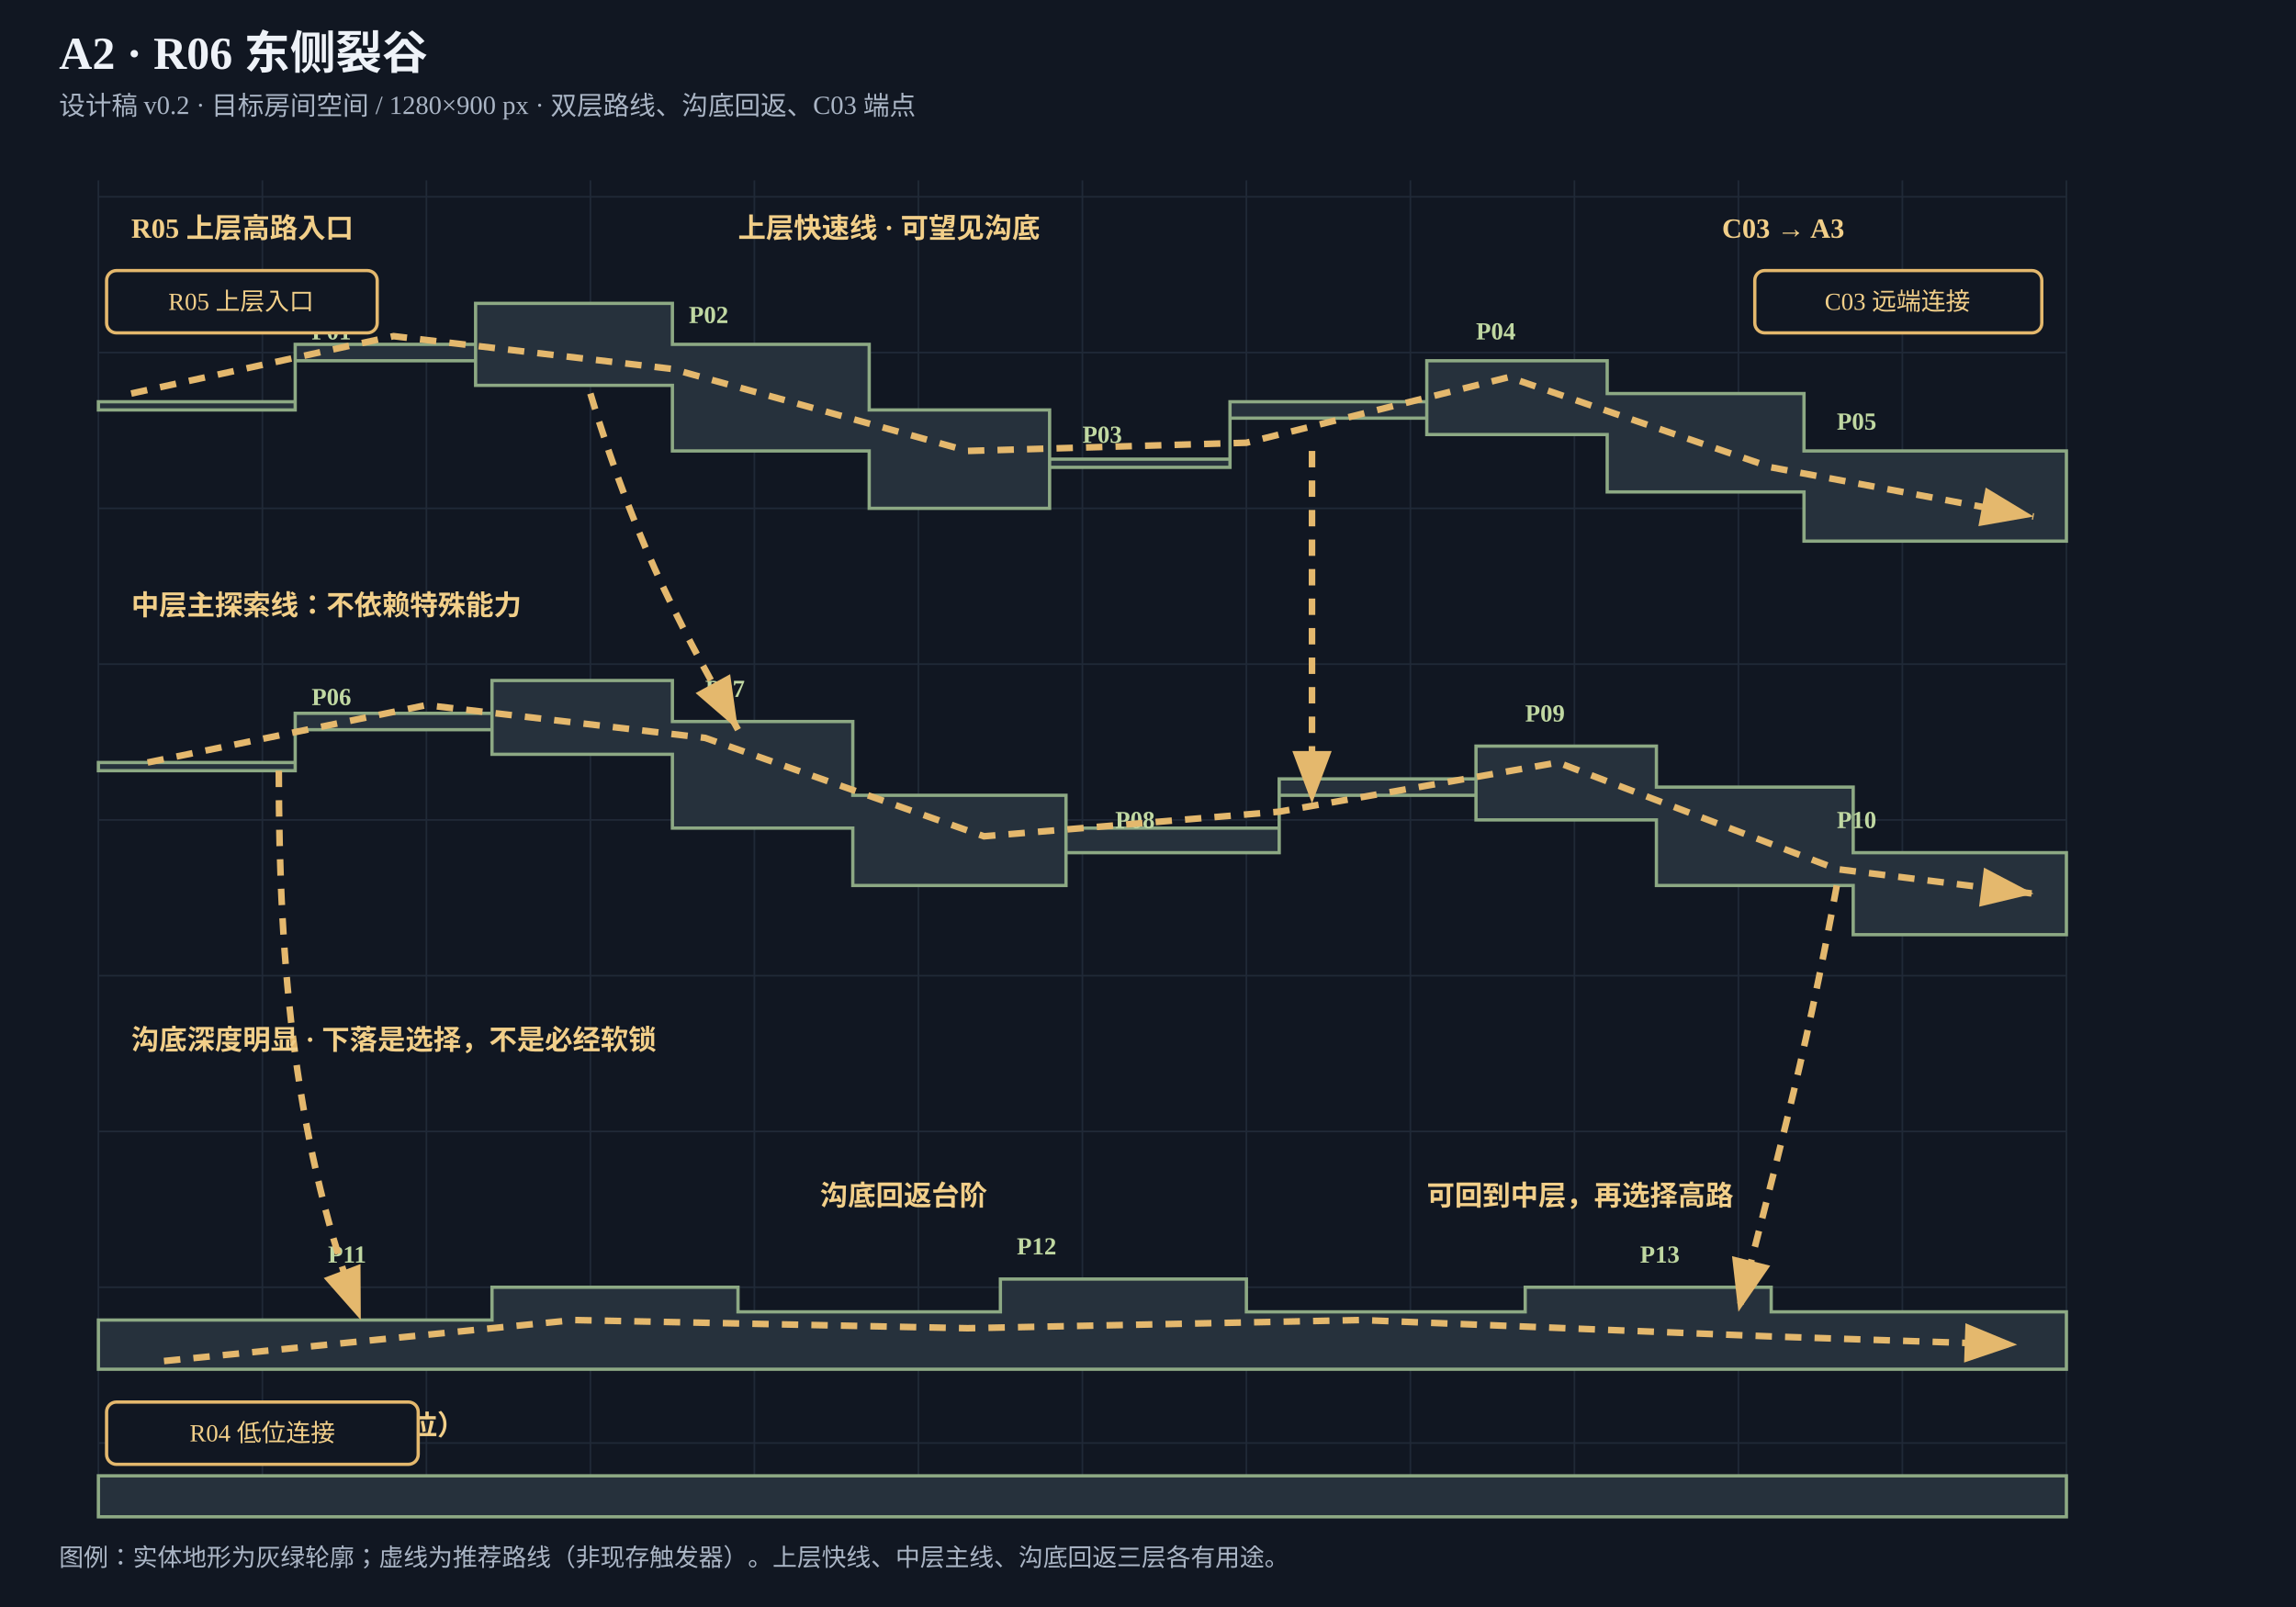
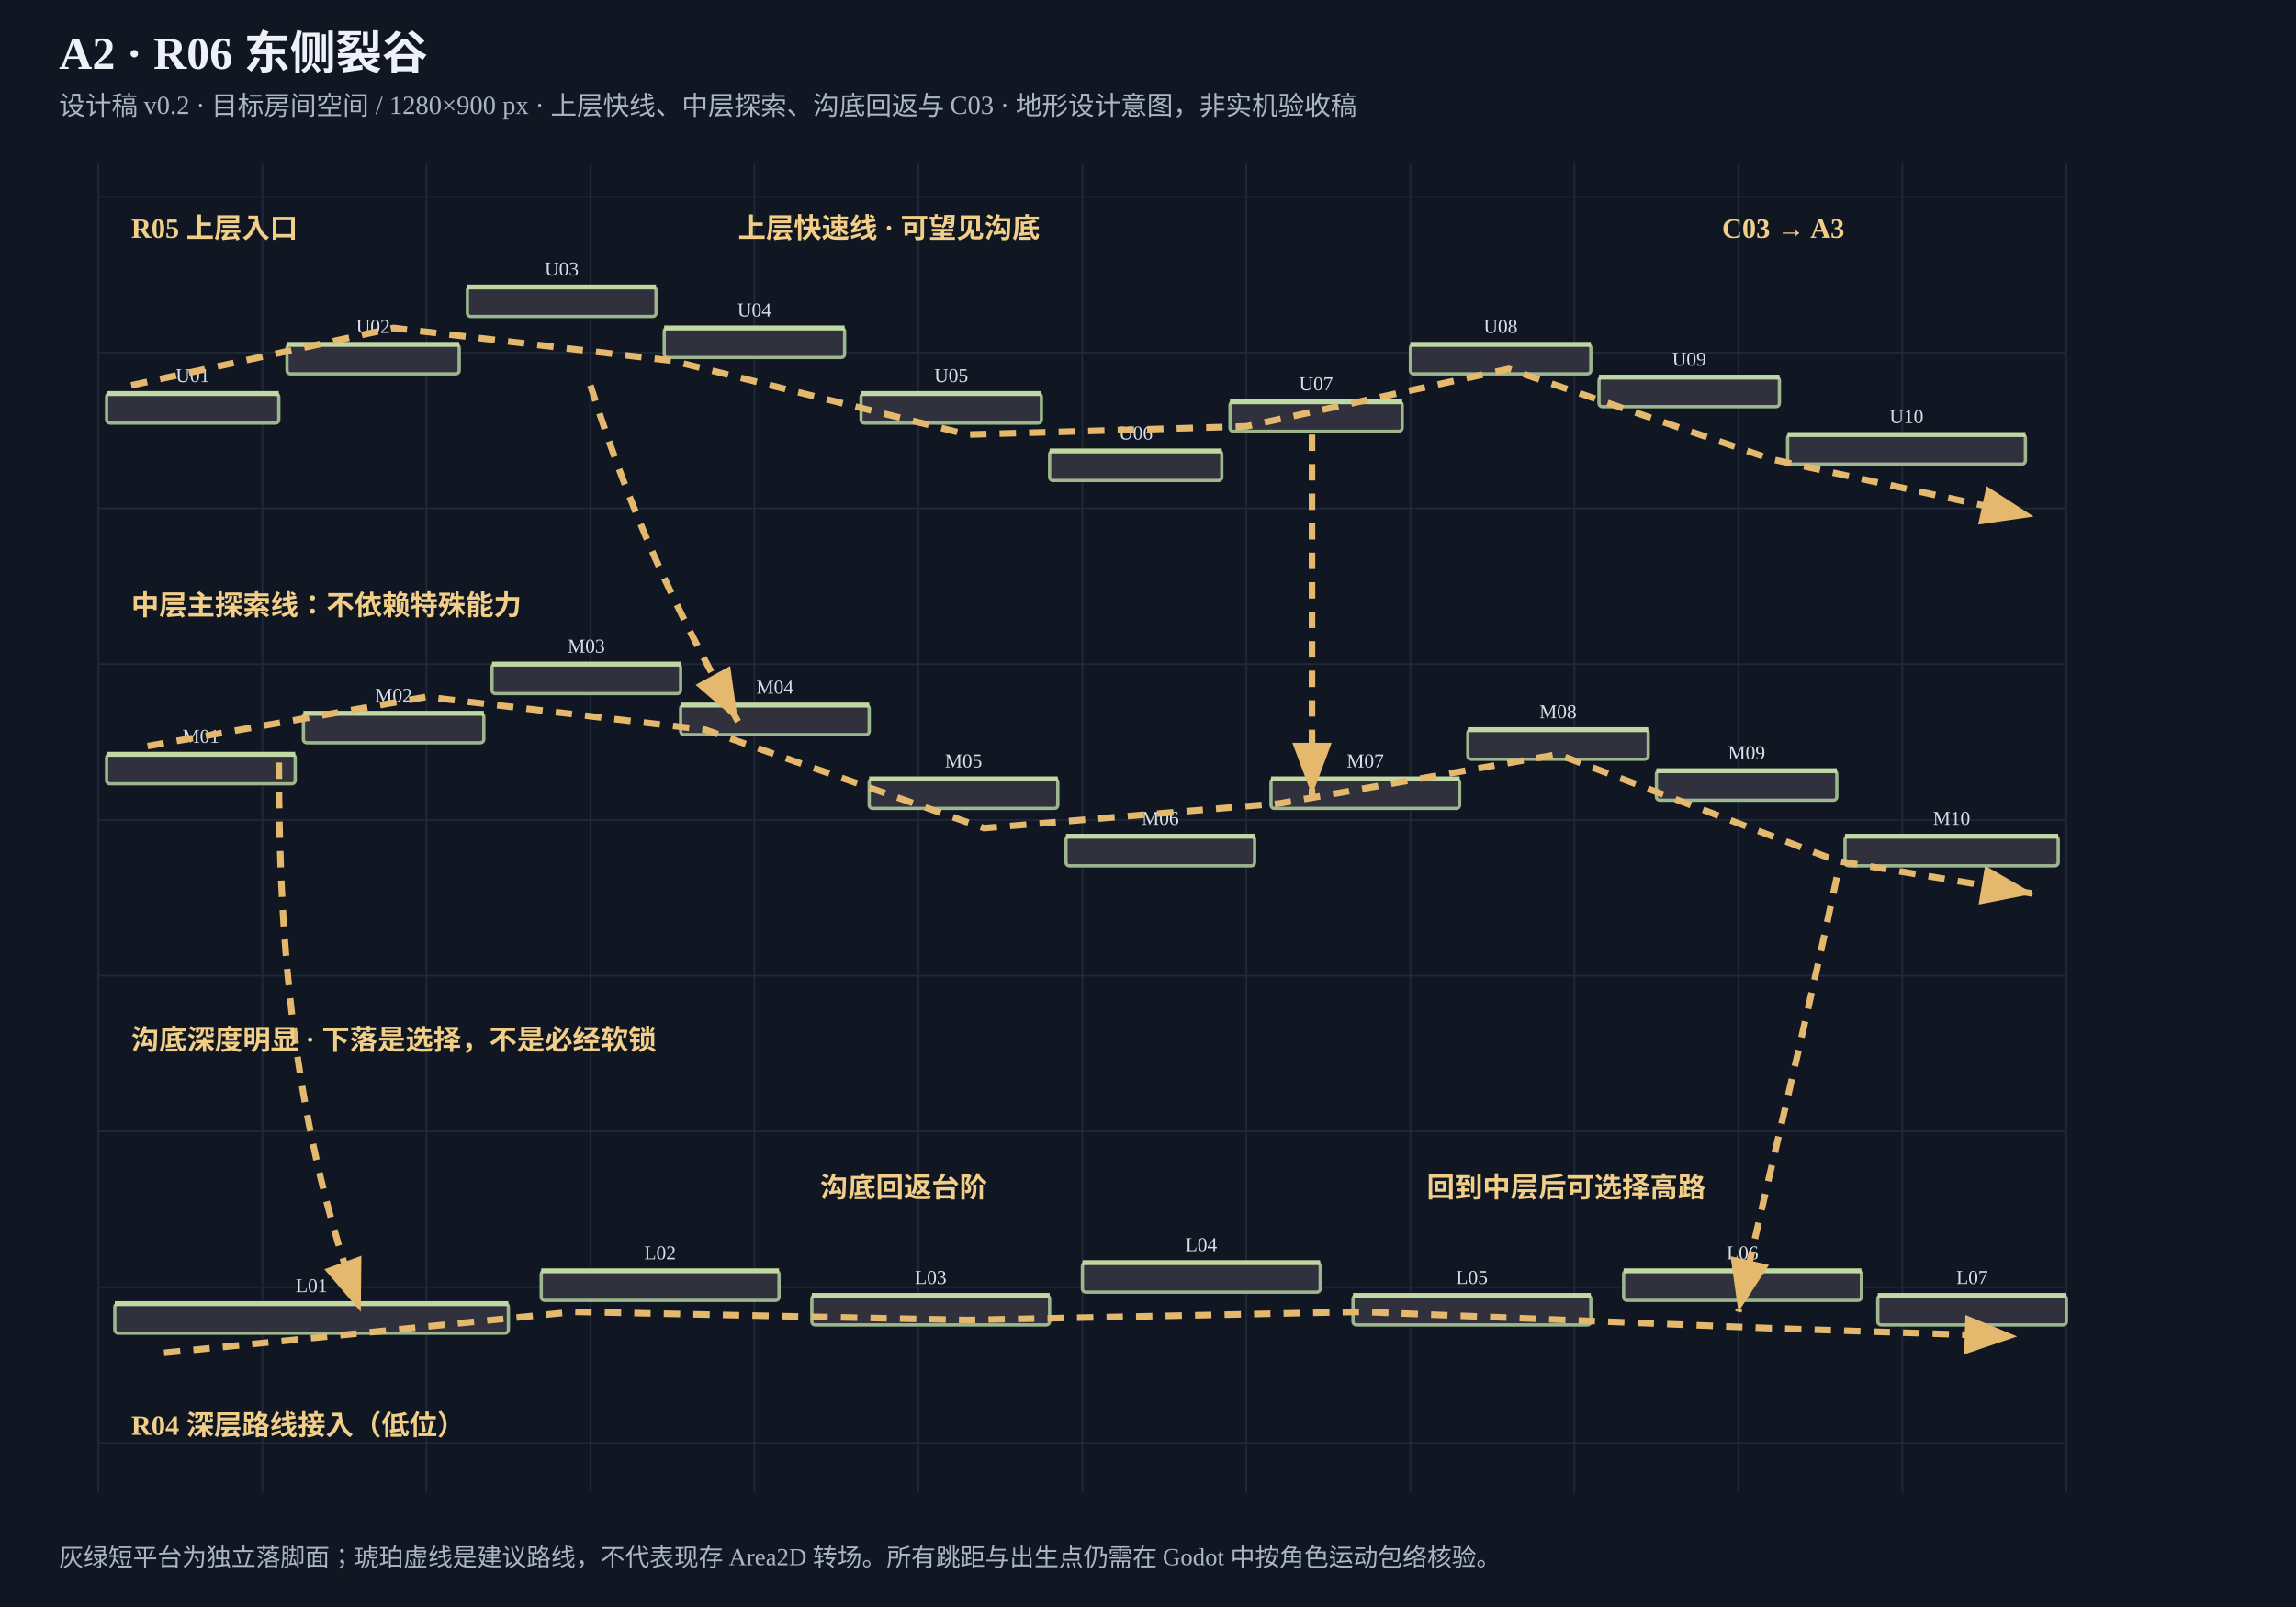
<svg xmlns="http://www.w3.org/2000/svg" width="1400" height="980" viewBox="0 0 1400 980">
  <defs>
    <marker id="a" markerWidth="10" markerHeight="10" refX="8" refY="3" orient="auto">
      <path d="M0 0L8 3L0 6Z" fill="#e4b86d" />
    </marker>
  </defs>
-   <rect width="1400" height="980" fill="#111722" />
+   <rect width="100%" height="100%" fill="#111722" />
  <text x="36" y="42" fill="#eef2f8" font-size="28" font-weight="700">A2 · R06 东侧裂谷</text>
-   <text x="36" y="70" fill="#aab5c5" font-size="16">设计稿 v0.2 · 目标房间空间 / 1280×900 px · 双层路线、沟底回返、C03 端点</text>
+   <text x="36" y="70" fill="#aab5c5" font-size="16">设计稿 v0.2 · 目标房间空间 / 1280×900 px · 上层快线、中层探索、沟底回返与 C03 · 地形设计意图，非实机验收稿</text>
  <g stroke="#283342" stroke-width="1" opacity=".65">
-     <line x1="60" y1="110" x2="60" y2="900" />
-     <line x1="160" y1="110" x2="160" y2="900" />
-     <line x1="260" y1="110" x2="260" y2="900" />
-     <line x1="360" y1="110" x2="360" y2="900" />
-     <line x1="460" y1="110" x2="460" y2="900" />
-     <line x1="560" y1="110" x2="560" y2="900" />
-     <line x1="660" y1="110" x2="660" y2="900" />
-     <line x1="760" y1="110" x2="760" y2="900" />
-     <line x1="860" y1="110" x2="860" y2="900" />
-     <line x1="960" y1="110" x2="960" y2="900" />
-     <line x1="1060" y1="110" x2="1060" y2="900" />
-     <line x1="1160" y1="110" x2="1160" y2="900" />
-     <line x1="1260" y1="110" x2="1260" y2="900" />
+     <line x1="60" y1="100" x2="60" y2="910" />
+     <line x1="160" y1="100" x2="160" y2="910" />
+     <line x1="260" y1="100" x2="260" y2="910" />
+     <line x1="360" y1="100" x2="360" y2="910" />
+     <line x1="460" y1="100" x2="460" y2="910" />
+     <line x1="560" y1="100" x2="560" y2="910" />
+     <line x1="660" y1="100" x2="660" y2="910" />
+     <line x1="760" y1="100" x2="760" y2="910" />
+     <line x1="860" y1="100" x2="860" y2="910" />
+     <line x1="960" y1="100" x2="960" y2="910" />
+     <line x1="1060" y1="100" x2="1060" y2="910" />
+     <line x1="1160" y1="100" x2="1160" y2="910" />
+     <line x1="1260" y1="100" x2="1260" y2="910" />
    <line x1="60" y1="120" x2="1260" y2="120" />
    <line x1="60" y1="215" x2="1260" y2="215" />
    <line x1="60" y1="310" x2="1260" y2="310" />
    <line x1="60" y1="405" x2="1260" y2="405" />
    <line x1="60" y1="500" x2="1260" y2="500" />
    <line x1="60" y1="595" x2="1260" y2="595" />
    <line x1="60" y1="690" x2="1260" y2="690" />
    <line x1="60" y1="785" x2="1260" y2="785" />
    <line x1="60" y1="880" x2="1260" y2="880" />
  </g>
-   <g fill="#26313c" stroke="#8da984" stroke-width="2">
-     <path d="M60 250 H180 V220 H290 V185 H410 V210 H530 V250 H640 V285 H750 V255 H870 V220 H980 V240 H1100 V275 H1260 V305 H1260 V330 H1100 V300 H980 V265 H870 V245 H750 V280 H640 V310 H530 V275 H410 V235 H290 V210 H180 V245 H60Z" />
-     <path d="M60 470 H180 V445 H300 V415 H410 V440 H520 V485 H650 V520 H780 V485 H900 V455 H1010 V480 H1130 V520 H1260 V550 H1260 V570 H1130 V540 H1010 V500 H900 V475 H780 V505 H650 V540 H520 V505 H410 V460 H300 V435 H180 V465 H60Z" />
-     <path d="M60 805 H300 V785 H450 V800 H610 V780 H760 V800 H930 V785 H1080 V800 H1260 V835 H60Z" />
-     <path d="M60 900 H1260 V925 H60Z" />
+   <g>
+     <rect x="65" y="240" width="105" height="18" rx="2" fill="#30313d" stroke="#9cb78e" stroke-width="2" />
+     <line x1="65" y1="240" x2="170" y2="240" stroke="#c0d8a2" stroke-width="3" />
+     <text x="117.5" y="233" fill="#d8dfeb" font-size="12" text-anchor="middle">U01</text>
  </g>
-   <g fill="#c0d8a2" font-size="15" font-weight="700">
-     <text x="190" y="207">P01</text>
-     <text x="420" y="197">P02</text>
-     <text x="660" y="270">P03</text>
-     <text x="900" y="207">P04</text>
-     <text x="1120" y="262">P05</text>
-     <text x="190" y="430">P06</text>
-     <text x="430" y="425">P07</text>
-     <text x="680" y="505">P08</text>
-     <text x="930" y="440">P09</text>
-     <text x="1120" y="505">P10</text>
-     <text x="200" y="770">P11</text>
-     <text x="620" y="765">P12</text>
-     <text x="1000" y="770">P13</text>
+   <g>
+     <rect x="175" y="210" width="105" height="18" rx="2" fill="#30313d" stroke="#9cb78e" stroke-width="2" />
+     <line x1="175" y1="210" x2="280" y2="210" stroke="#c0d8a2" stroke-width="3" />
+     <text x="227.5" y="203" fill="#d8dfeb" font-size="12" text-anchor="middle">U02</text>
+   </g>
+   <g>
+     <rect x="285" y="175" width="115" height="18" rx="2" fill="#30313d" stroke="#9cb78e" stroke-width="2" />
+     <line x1="285" y1="175" x2="400" y2="175" stroke="#c0d8a2" stroke-width="3" />
+     <text x="342.5" y="168" fill="#d8dfeb" font-size="12" text-anchor="middle">U03</text>
+   </g>
+   <g>
+     <rect x="405" y="200" width="110" height="18" rx="2" fill="#30313d" stroke="#9cb78e" stroke-width="2" />
+     <line x1="405" y1="200" x2="515" y2="200" stroke="#c0d8a2" stroke-width="3" />
+     <text x="460" y="193" fill="#d8dfeb" font-size="12" text-anchor="middle">U04</text>
+   </g>
+   <g>
+     <rect x="525" y="240" width="110" height="18" rx="2" fill="#30313d" stroke="#9cb78e" stroke-width="2" />
+     <line x1="525" y1="240" x2="635" y2="240" stroke="#c0d8a2" stroke-width="3" />
+     <text x="580" y="233" fill="#d8dfeb" font-size="12" text-anchor="middle">U05</text>
+   </g>
+   <g>
+     <rect x="640" y="275" width="105" height="18" rx="2" fill="#30313d" stroke="#9cb78e" stroke-width="2" />
+     <line x1="640" y1="275" x2="745" y2="275" stroke="#c0d8a2" stroke-width="3" />
+     <text x="692.5" y="268" fill="#d8dfeb" font-size="12" text-anchor="middle">U06</text>
+   </g>
+   <g>
+     <rect x="750" y="245" width="105" height="18" rx="2" fill="#30313d" stroke="#9cb78e" stroke-width="2" />
+     <line x1="750" y1="245" x2="855" y2="245" stroke="#c0d8a2" stroke-width="3" />
+     <text x="802.5" y="238" fill="#d8dfeb" font-size="12" text-anchor="middle">U07</text>
+   </g>
+   <g>
+     <rect x="860" y="210" width="110" height="18" rx="2" fill="#30313d" stroke="#9cb78e" stroke-width="2" />
+     <line x1="860" y1="210" x2="970" y2="210" stroke="#c0d8a2" stroke-width="3" />
+     <text x="915" y="203" fill="#d8dfeb" font-size="12" text-anchor="middle">U08</text>
+   </g>
+   <g>
+     <rect x="975" y="230" width="110" height="18" rx="2" fill="#30313d" stroke="#9cb78e" stroke-width="2" />
+     <line x1="975" y1="230" x2="1085" y2="230" stroke="#c0d8a2" stroke-width="3" />
+     <text x="1030" y="223" fill="#d8dfeb" font-size="12" text-anchor="middle">U09</text>
+   </g>
+   <g>
+     <rect x="1090" y="265" width="145" height="18" rx="2" fill="#30313d" stroke="#9cb78e" stroke-width="2" />
+     <line x1="1090" y1="265" x2="1235" y2="265" stroke="#c0d8a2" stroke-width="3" />
+     <text x="1162.5" y="258" fill="#d8dfeb" font-size="12" text-anchor="middle">U10</text>
+   </g>
+   <g>
+     <rect x="65" y="460" width="115" height="18" rx="2" fill="#30313d" stroke="#9cb78e" stroke-width="2" />
+     <line x1="65" y1="460" x2="180" y2="460" stroke="#c0d8a2" stroke-width="3" />
+     <text x="122.5" y="453" fill="#d8dfeb" font-size="12" text-anchor="middle">M01</text>
+   </g>
+   <g>
+     <rect x="185" y="435" width="110" height="18" rx="2" fill="#30313d" stroke="#9cb78e" stroke-width="2" />
+     <line x1="185" y1="435" x2="295" y2="435" stroke="#c0d8a2" stroke-width="3" />
+     <text x="240" y="428" fill="#d8dfeb" font-size="12" text-anchor="middle">M02</text>
+   </g>
+   <g>
+     <rect x="300" y="405" width="115" height="18" rx="2" fill="#30313d" stroke="#9cb78e" stroke-width="2" />
+     <line x1="300" y1="405" x2="415" y2="405" stroke="#c0d8a2" stroke-width="3" />
+     <text x="357.5" y="398" fill="#d8dfeb" font-size="12" text-anchor="middle">M03</text>
+   </g>
+   <g>
+     <rect x="415" y="430" width="115" height="18" rx="2" fill="#30313d" stroke="#9cb78e" stroke-width="2" />
+     <line x1="415" y1="430" x2="530" y2="430" stroke="#c0d8a2" stroke-width="3" />
+     <text x="472.5" y="423" fill="#d8dfeb" font-size="12" text-anchor="middle">M04</text>
+   </g>
+   <g>
+     <rect x="530" y="475" width="115" height="18" rx="2" fill="#30313d" stroke="#9cb78e" stroke-width="2" />
+     <line x1="530" y1="475" x2="645" y2="475" stroke="#c0d8a2" stroke-width="3" />
+     <text x="587.5" y="468" fill="#d8dfeb" font-size="12" text-anchor="middle">M05</text>
+   </g>
+   <g>
+     <rect x="650" y="510" width="115" height="18" rx="2" fill="#30313d" stroke="#9cb78e" stroke-width="2" />
+     <line x1="650" y1="510" x2="765" y2="510" stroke="#c0d8a2" stroke-width="3" />
+     <text x="707.5" y="503" fill="#d8dfeb" font-size="12" text-anchor="middle">M06</text>
+   </g>
+   <g>
+     <rect x="775" y="475" width="115" height="18" rx="2" fill="#30313d" stroke="#9cb78e" stroke-width="2" />
+     <line x1="775" y1="475" x2="890" y2="475" stroke="#c0d8a2" stroke-width="3" />
+     <text x="832.5" y="468" fill="#d8dfeb" font-size="12" text-anchor="middle">M07</text>
+   </g>
+   <g>
+     <rect x="895" y="445" width="110" height="18" rx="2" fill="#30313d" stroke="#9cb78e" stroke-width="2" />
+     <line x1="895" y1="445" x2="1005" y2="445" stroke="#c0d8a2" stroke-width="3" />
+     <text x="950" y="438" fill="#d8dfeb" font-size="12" text-anchor="middle">M08</text>
+   </g>
+   <g>
+     <rect x="1010" y="470" width="110" height="18" rx="2" fill="#30313d" stroke="#9cb78e" stroke-width="2" />
+     <line x1="1010" y1="470" x2="1120" y2="470" stroke="#c0d8a2" stroke-width="3" />
+     <text x="1065" y="463" fill="#d8dfeb" font-size="12" text-anchor="middle">M09</text>
+   </g>
+   <g>
+     <rect x="1125" y="510" width="130" height="18" rx="2" fill="#30313d" stroke="#9cb78e" stroke-width="2" />
+     <line x1="1125" y1="510" x2="1255" y2="510" stroke="#c0d8a2" stroke-width="3" />
+     <text x="1190" y="503" fill="#d8dfeb" font-size="12" text-anchor="middle">M10</text>
+   </g>
+   <g>
+     <rect x="70" y="795" width="240" height="18" rx="2" fill="#30313d" stroke="#9cb78e" stroke-width="2" />
+     <line x1="70" y1="795" x2="310" y2="795" stroke="#c0d8a2" stroke-width="3" />
+     <text x="190" y="788" fill="#d8dfeb" font-size="12" text-anchor="middle">L01</text>
+   </g>
+   <g>
+     <rect x="330" y="775" width="145" height="18" rx="2" fill="#30313d" stroke="#9cb78e" stroke-width="2" />
+     <line x1="330" y1="775" x2="475" y2="775" stroke="#c0d8a2" stroke-width="3" />
+     <text x="402.5" y="768" fill="#d8dfeb" font-size="12" text-anchor="middle">L02</text>
+   </g>
+   <g>
+     <rect x="495" y="790" width="145" height="18" rx="2" fill="#30313d" stroke="#9cb78e" stroke-width="2" />
+     <line x1="495" y1="790" x2="640" y2="790" stroke="#c0d8a2" stroke-width="3" />
+     <text x="567.5" y="783" fill="#d8dfeb" font-size="12" text-anchor="middle">L03</text>
+   </g>
+   <g>
+     <rect x="660" y="770" width="145" height="18" rx="2" fill="#30313d" stroke="#9cb78e" stroke-width="2" />
+     <line x1="660" y1="770" x2="805" y2="770" stroke="#c0d8a2" stroke-width="3" />
+     <text x="732.5" y="763" fill="#d8dfeb" font-size="12" text-anchor="middle">L04</text>
+   </g>
+   <g>
+     <rect x="825" y="790" width="145" height="18" rx="2" fill="#30313d" stroke="#9cb78e" stroke-width="2" />
+     <line x1="825" y1="790" x2="970" y2="790" stroke="#c0d8a2" stroke-width="3" />
+     <text x="897.5" y="783" fill="#d8dfeb" font-size="12" text-anchor="middle">L05</text>
+   </g>
+   <g>
+     <rect x="990" y="775" width="145" height="18" rx="2" fill="#30313d" stroke="#9cb78e" stroke-width="2" />
+     <line x1="990" y1="775" x2="1135" y2="775" stroke="#c0d8a2" stroke-width="3" />
+     <text x="1062.5" y="768" fill="#d8dfeb" font-size="12" text-anchor="middle">L06</text>
+   </g>
+   <g>
+     <rect x="1145" y="790" width="115" height="18" rx="2" fill="#30313d" stroke="#9cb78e" stroke-width="2" />
+     <line x1="1145" y1="790" x2="1260" y2="790" stroke="#c0d8a2" stroke-width="3" />
+     <text x="1202.5" y="783" fill="#d8dfeb" font-size="12" text-anchor="middle">L07</text>
  </g>
  <g fill="none" stroke="#e4b86d" stroke-width="4" stroke-dasharray="10 8" marker-end="url(#a)">
-     <path d="M80 240 L240 205 L410 225 L590 275 L760 270 L920 230 L1080 285 L1240 315" />
-     <path d="M90 465 L260 430 L430 450 L600 510 L780 495 L950 465 L1120 530 L1240 545" />
-     <path d="M100 830 L350 805 L590 810 L830 805 L1080 815 L1230 820" />
-     <path d="M360 240 C390 340 420 390 450 445" />
-     <path d="M800 275 C800 370 800 425 800 490" />
-     <path d="M1120 540 C1100 650 1080 720 1060 800" />
-     <path d="M170 470 C170 590 180 700 220 805" />
+     <path d="M80 235 L240 200 L410 220 L590 265 L760 260 L920 225 L1080 280 L1240 315" />
+     <path d="M90 455 L260 425 L430 445 L600 505 L780 490 L950 460 L1120 525 L1240 545" />
+     <path d="M100 825 L350 800 L590 805 L830 800 L1080 810 L1230 815" />
+     <path d="M360 235 C390 330 420 385 450 440" />
+     <path d="M800 265 C800 355 800 420 800 485" />
+     <path d="M1120 535 C1100 630 1080 710 1060 800" />
+     <path d="M170 465 C170 580 180 690 220 800" />
  </g>
  <g fill="#f2cf89" font-size="17" font-weight="700">
-     <text x="80" y="145">R05 上层高路入口</text>
+     <text x="80" y="145">R05 上层入口</text>
    <text x="450" y="145">上层快速线 · 可望见沟底</text>
    <text x="1050" y="145">C03 → A3</text>
    <text x="80" y="375">中层主探索线：不依赖特殊能力</text>
    <text x="80" y="640">沟底深度明显 · 下落是选择，不是必经软锁</text>
-     <text x="500" y="735">沟底回返台阶</text>
-     <text x="870" y="735">可回到中层，再选择高路</text>
+     <text x="500" y="730">沟底回返台阶</text>
+     <text x="870" y="730">回到中层后可选择高路</text>
    <text x="80" y="875">R04 深层路线接入（低位）</text>
  </g>
-   <g fill="#111722" stroke="#e4b86d" stroke-width="2">
-     <rect x="65" y="165" width="165" height="38" rx="6" />
-     <rect x="1070" y="165" width="175" height="38" rx="6" />
-     <rect x="65" y="855" width="190" height="38" rx="6" />
-   </g>
-   <g fill="#f2cf89" font-size="15" text-anchor="middle">
-     <text x="147" y="189">R05 上层入口</text>
-     <text x="1157" y="189">C03 远端连接</text>
-     <text x="160" y="879">R04 低位连接</text>
-   </g>
-   <text x="36" y="955" fill="#aab5c5" font-size="15">图例：实体地形为灰绿轮廓；虚线为推荐路线（非现存触发器）。上层快线、中层主线、沟底回返三层各有用途。</text>
+   <text x="36" y="955" fill="#aab5c5" font-size="15">灰绿短平台为独立落脚面；琥珀虚线是建议路线，不代表现存 Area2D 转场。所有跳距与出生点仍需在 Godot 中按角色运动包络核验。</text>
</svg>
